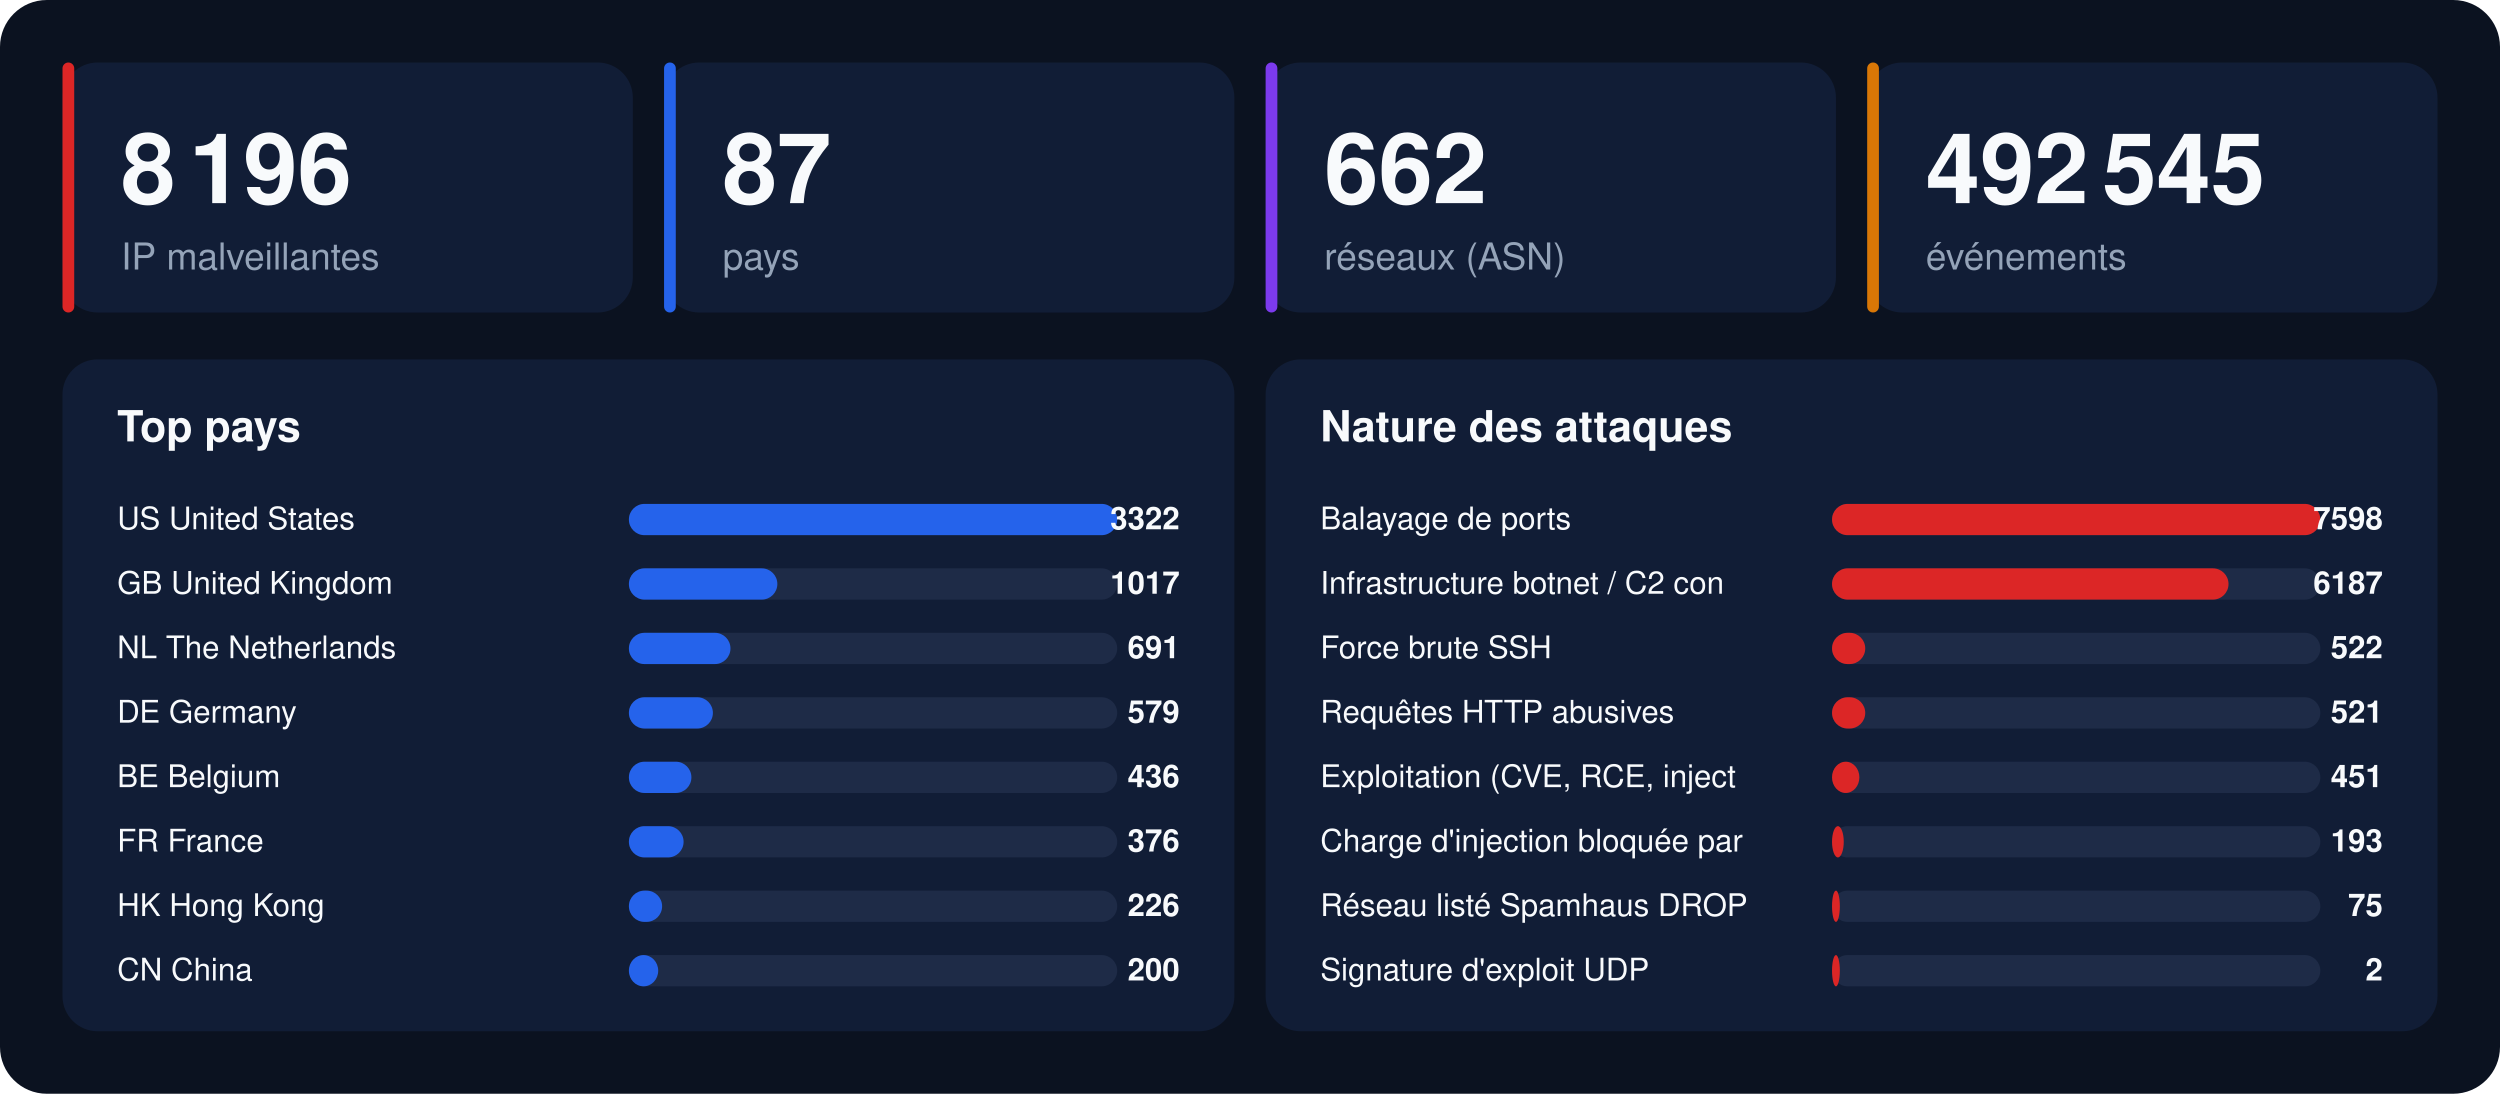
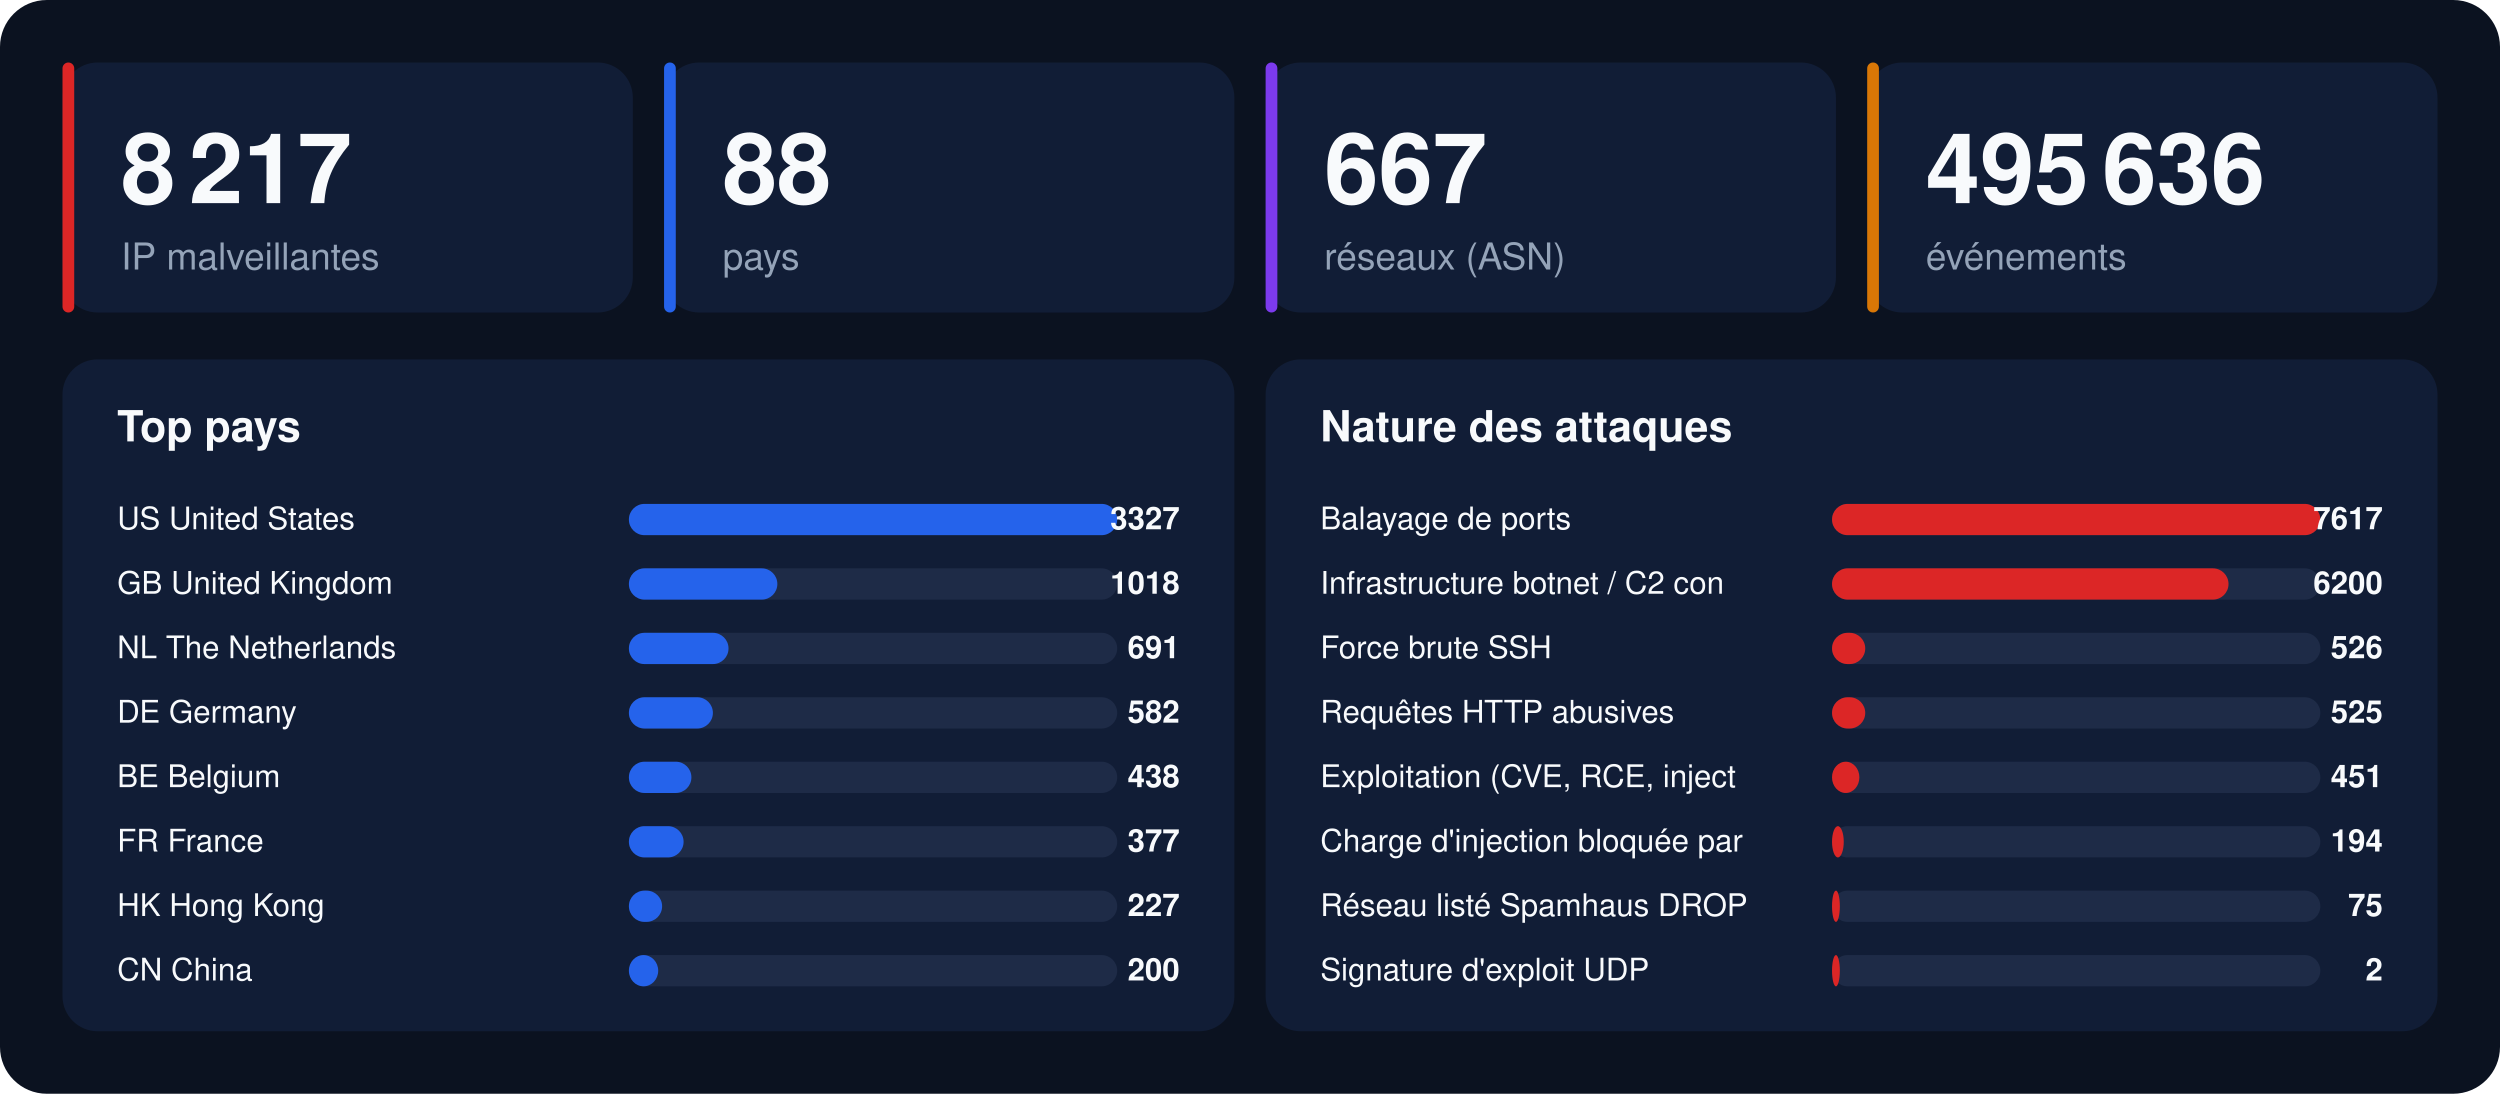
<svg xmlns="http://www.w3.org/2000/svg" width="1280" height="560" viewBox="0 0 1280 560" font-family="-apple-system,BlinkMacSystemFont,'Segoe UI',Helvetica,Arial,sans-serif">
  <rect width="1280" height="560" rx="24" fill="#0b1220" />
  <rect x="32" y="32" width="292" height="128" rx="18" fill="#111d36" />
  <rect x="32" y="32" width="6" height="128" rx="3" fill="#dc2626" />
-   <text x="62" y="104" font-size="50" font-weight="800" fill="#f8fafc">8 196</text>
+   <text x="62" y="104" font-size="50" font-weight="800" fill="#f8fafc">8 217</text>
  <text x="62" y="138" font-size="19" fill="#94a3b8">IP malveillantes</text>
  <rect x="340" y="32" width="292" height="128" rx="18" fill="#111d36" />
  <rect x="340" y="32" width="6" height="128" rx="3" fill="#2563eb" />
-   <text x="370" y="104" font-size="50" font-weight="800" fill="#f8fafc">87</text>
+   <text x="370" y="104" font-size="50" font-weight="800" fill="#f8fafc">88</text>
  <text x="370" y="138" font-size="19" fill="#94a3b8">pays</text>
  <rect x="648" y="32" width="292" height="128" rx="18" fill="#111d36" />
  <rect x="648" y="32" width="6" height="128" rx="3" fill="#7c3aed" />
-   <text x="678" y="104" font-size="50" font-weight="800" fill="#f8fafc">662</text>
+   <text x="678" y="104" font-size="50" font-weight="800" fill="#f8fafc">667</text>
  <text x="678" y="138" font-size="19" fill="#94a3b8">réseaux (ASN)</text>
  <rect x="956" y="32" width="292" height="128" rx="18" fill="#111d36" />
  <rect x="956" y="32" width="6" height="128" rx="3" fill="#d97706" />
-   <text x="986" y="104" font-size="50" font-weight="800" fill="#f8fafc">492 545</text>
+   <text x="986" y="104" font-size="50" font-weight="800" fill="#f8fafc">495 636</text>
  <text x="986" y="138" font-size="19" fill="#94a3b8">événements</text>
  <rect x="32" y="184" width="600" height="344" rx="18" fill="#111d36" />
  <text x="60" y="226" font-size="22" font-weight="700" fill="#f8fafc">Top pays</text>
  <text x="60" y="271" font-size="16" fill="#f8fafc">US  United States</text>
  <rect x="322" y="258" width="250" height="16" rx="8" fill="#1e2b47" />
  <rect x="322" y="258" width="250" height="16" rx="8" fill="#2563eb" />
-   <text x="604" y="271" font-size="16" font-weight="700" text-anchor="end" fill="#f8fafc">3322</text>
+   <text x="604" y="271" font-size="16" font-weight="700" text-anchor="end" fill="#f8fafc">3327</text>
  <text x="60" y="304" font-size="16" fill="#f8fafc">GB  United Kingdom</text>
  <rect x="322" y="291" width="250" height="16" rx="8" fill="#1e2b47" />
  <rect x="322" y="291" width="76" height="16" rx="8" fill="#2563eb" />
-   <text x="604" y="304" font-size="16" font-weight="700" text-anchor="end" fill="#f8fafc">1017</text>
+   <text x="604" y="304" font-size="16" font-weight="700" text-anchor="end" fill="#f8fafc">1018</text>
  <text x="60" y="337" font-size="16" fill="#f8fafc">NL  The Netherlands</text>
  <rect x="322" y="324" width="250" height="16" rx="8" fill="#1e2b47" />
-   <rect x="322" y="324" width="52" height="16" rx="8" fill="#2563eb" />
+   <rect x="322" y="324" width="51" height="16" rx="8" fill="#2563eb" />
  <text x="604" y="337" font-size="16" font-weight="700" text-anchor="end" fill="#f8fafc">691</text>
  <text x="60" y="370" font-size="16" fill="#f8fafc">DE  Germany</text>
  <rect x="322" y="357" width="250" height="16" rx="8" fill="#1e2b47" />
  <rect x="322" y="357" width="43" height="16" rx="8" fill="#2563eb" />
-   <text x="604" y="370" font-size="16" font-weight="700" text-anchor="end" fill="#f8fafc">579</text>
+   <text x="604" y="370" font-size="16" font-weight="700" text-anchor="end" fill="#f8fafc">582</text>
  <text x="60" y="403" font-size="16" fill="#f8fafc">BE  Belgium</text>
  <rect x="322" y="390" width="250" height="16" rx="8" fill="#1e2b47" />
  <rect x="322" y="390" width="32" height="16" rx="8" fill="#2563eb" />
-   <text x="604" y="403" font-size="16" font-weight="700" text-anchor="end" fill="#f8fafc">436</text>
+   <text x="604" y="403" font-size="16" font-weight="700" text-anchor="end" fill="#f8fafc">438</text>
  <text x="60" y="436" font-size="16" fill="#f8fafc">FR  France</text>
  <rect x="322" y="423" width="250" height="16" rx="8" fill="#1e2b47" />
  <rect x="322" y="423" width="28" height="16" rx="8" fill="#2563eb" />
-   <text x="604" y="436" font-size="16" font-weight="700" text-anchor="end" fill="#f8fafc">376</text>
+   <text x="604" y="436" font-size="16" font-weight="700" text-anchor="end" fill="#f8fafc">377</text>
  <text x="60" y="469" font-size="16" fill="#f8fafc">HK  Hong Kong</text>
  <rect x="322" y="456" width="250" height="16" rx="8" fill="#1e2b47" />
  <rect x="322" y="456" width="17" height="16" rx="8" fill="#2563eb" />
-   <text x="604" y="469" font-size="16" font-weight="700" text-anchor="end" fill="#f8fafc">226</text>
+   <text x="604" y="469" font-size="16" font-weight="700" text-anchor="end" fill="#f8fafc">227</text>
  <text x="60" y="502" font-size="16" fill="#f8fafc">CN  China</text>
  <rect x="322" y="489" width="250" height="16" rx="8" fill="#1e2b47" />
  <rect x="322" y="489" width="15" height="16" rx="8" fill="#2563eb" />
  <text x="604" y="502" font-size="16" font-weight="700" text-anchor="end" fill="#f8fafc">200</text>
  <rect x="648" y="184" width="600" height="344" rx="18" fill="#111d36" />
  <text x="676" y="226" font-size="22" font-weight="700" fill="#f8fafc">Nature des attaques</text>
  <text x="676" y="271" font-size="16" fill="#f8fafc">Balayage de ports</text>
  <rect x="938" y="258" width="250" height="16" rx="8" fill="#1e2b47" />
  <rect x="938" y="258" width="250" height="16" rx="8" fill="#dc2626" />
-   <text x="1220" y="271" font-size="16" font-weight="700" text-anchor="end" fill="#f8fafc">7598</text>
+   <text x="1220" y="271" font-size="16" font-weight="700" text-anchor="end" fill="#f8fafc">7617</text>
  <text x="676" y="304" font-size="16" fill="#f8fafc">Infrastructure botnet / C2 con</text>
  <rect x="938" y="291" width="250" height="16" rx="8" fill="#1e2b47" />
  <rect x="938" y="291" width="203" height="16" rx="8" fill="#dc2626" />
-   <text x="1220" y="304" font-size="16" font-weight="700" text-anchor="end" fill="#f8fafc">6187</text>
+   <text x="1220" y="304" font-size="16" font-weight="700" text-anchor="end" fill="#f8fafc">6200</text>
  <text x="676" y="337" font-size="16" fill="#f8fafc">Force brute SSH</text>
  <rect x="938" y="324" width="250" height="16" rx="8" fill="#1e2b47" />
  <rect x="938" y="324" width="17" height="16" rx="8" fill="#dc2626" />
-   <text x="1220" y="337" font-size="16" font-weight="700" text-anchor="end" fill="#f8fafc">522</text>
+   <text x="1220" y="337" font-size="16" font-weight="700" text-anchor="end" fill="#f8fafc">526</text>
  <text x="676" y="370" font-size="16" fill="#f8fafc">Requêtes HTTP abusives</text>
  <rect x="938" y="357" width="250" height="16" rx="8" fill="#1e2b47" />
  <rect x="938" y="357" width="17" height="16" rx="8" fill="#dc2626" />
-   <text x="1220" y="370" font-size="16" font-weight="700" text-anchor="end" fill="#f8fafc">521</text>
+   <text x="1220" y="370" font-size="16" font-weight="700" text-anchor="end" fill="#f8fafc">525</text>
  <text x="676" y="403" font-size="16" fill="#f8fafc">Exploitation (CVE, RCE, inject</text>
  <rect x="938" y="390" width="250" height="16" rx="8" fill="#1e2b47" />
  <rect x="938" y="390" width="14" height="16" rx="8" fill="#dc2626" />
  <text x="1220" y="403" font-size="16" font-weight="700" text-anchor="end" fill="#f8fafc">451</text>
  <text x="676" y="436" font-size="16" fill="#f8fafc">Charge d'injection bloquée par</text>
  <rect x="938" y="423" width="250" height="16" rx="8" fill="#1e2b47" />
  <rect x="938" y="423" width="6" height="16" rx="8" fill="#dc2626" />
-   <text x="1220" y="436" font-size="16" font-weight="700" text-anchor="end" fill="#f8fafc">193</text>
+   <text x="1220" y="436" font-size="16" font-weight="700" text-anchor="end" fill="#f8fafc">194</text>
  <text x="676" y="469" font-size="16" fill="#f8fafc">Réseau listé Spamhaus DROP</text>
  <rect x="938" y="456" width="250" height="16" rx="8" fill="#1e2b47" />
  <rect x="938" y="456" width="4" height="16" rx="8" fill="#dc2626" />
  <text x="1220" y="469" font-size="16" font-weight="700" text-anchor="end" fill="#f8fafc">75</text>
  <text x="676" y="502" font-size="16" fill="#f8fafc">Signature d'exploit UDP</text>
  <rect x="938" y="489" width="250" height="16" rx="8" fill="#1e2b47" />
  <rect x="938" y="489" width="4" height="16" rx="8" fill="#dc2626" />
  <text x="1220" y="502" font-size="16" font-weight="700" text-anchor="end" fill="#f8fafc">2</text>
</svg>
